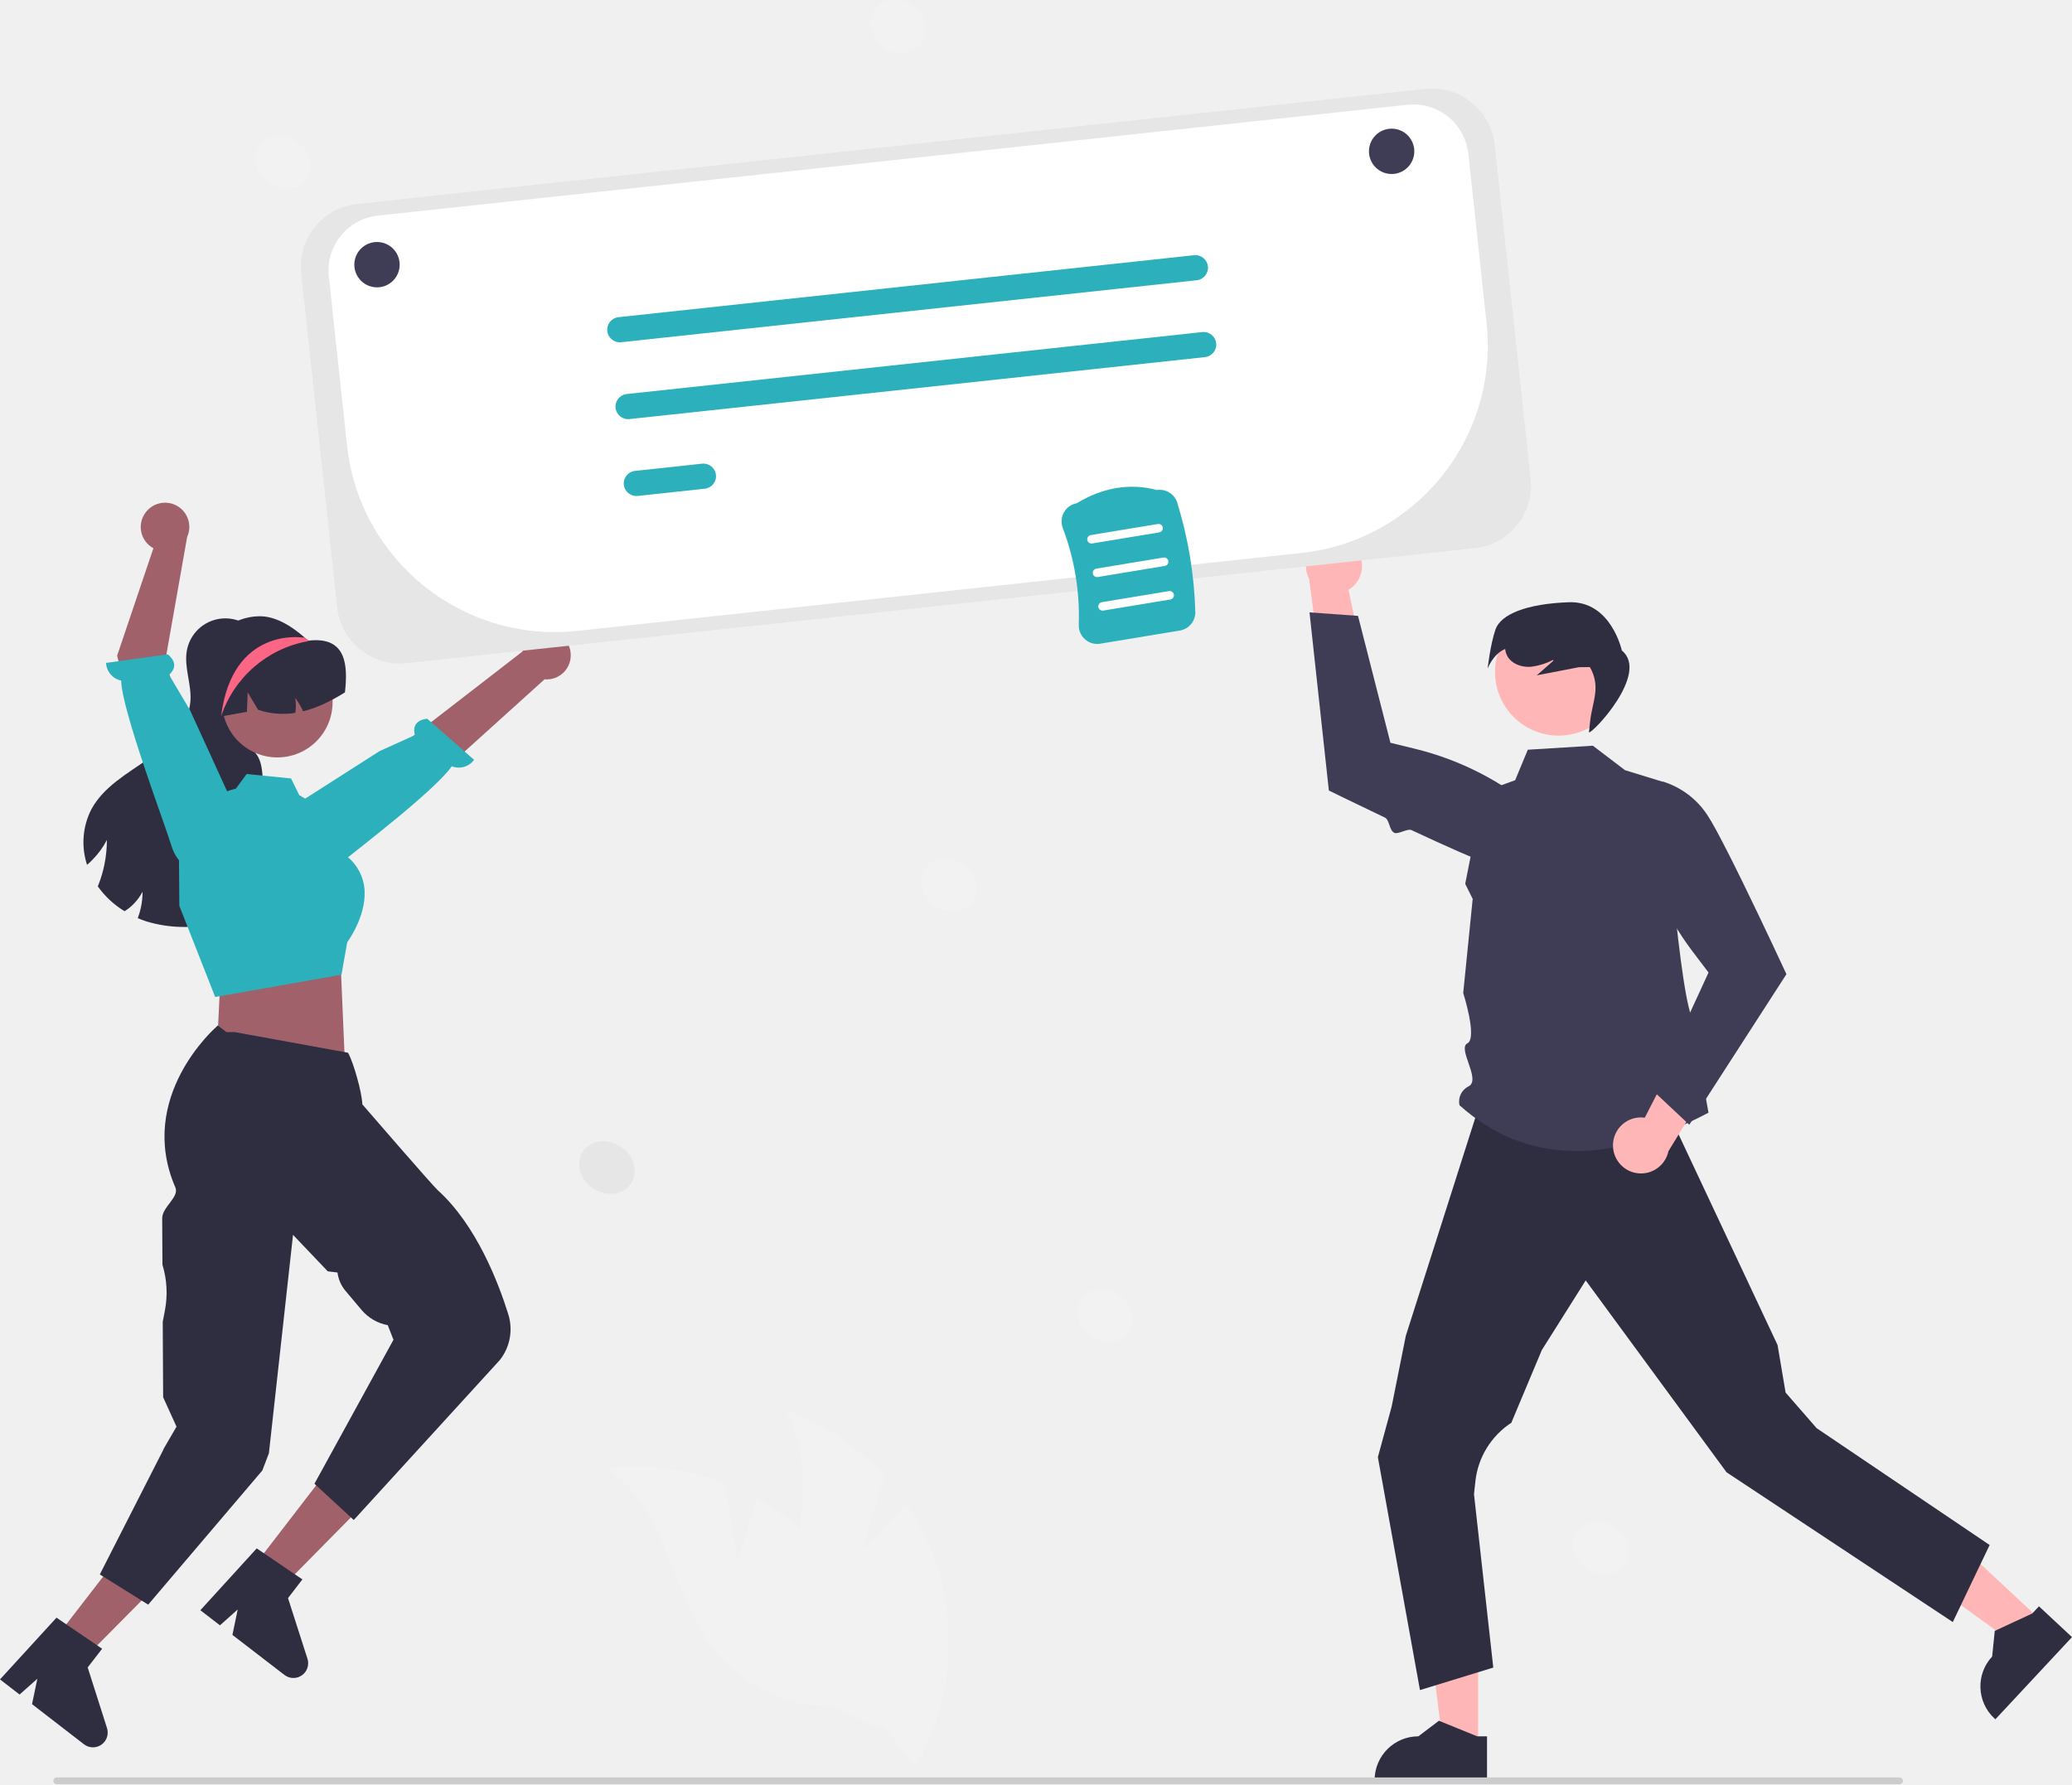
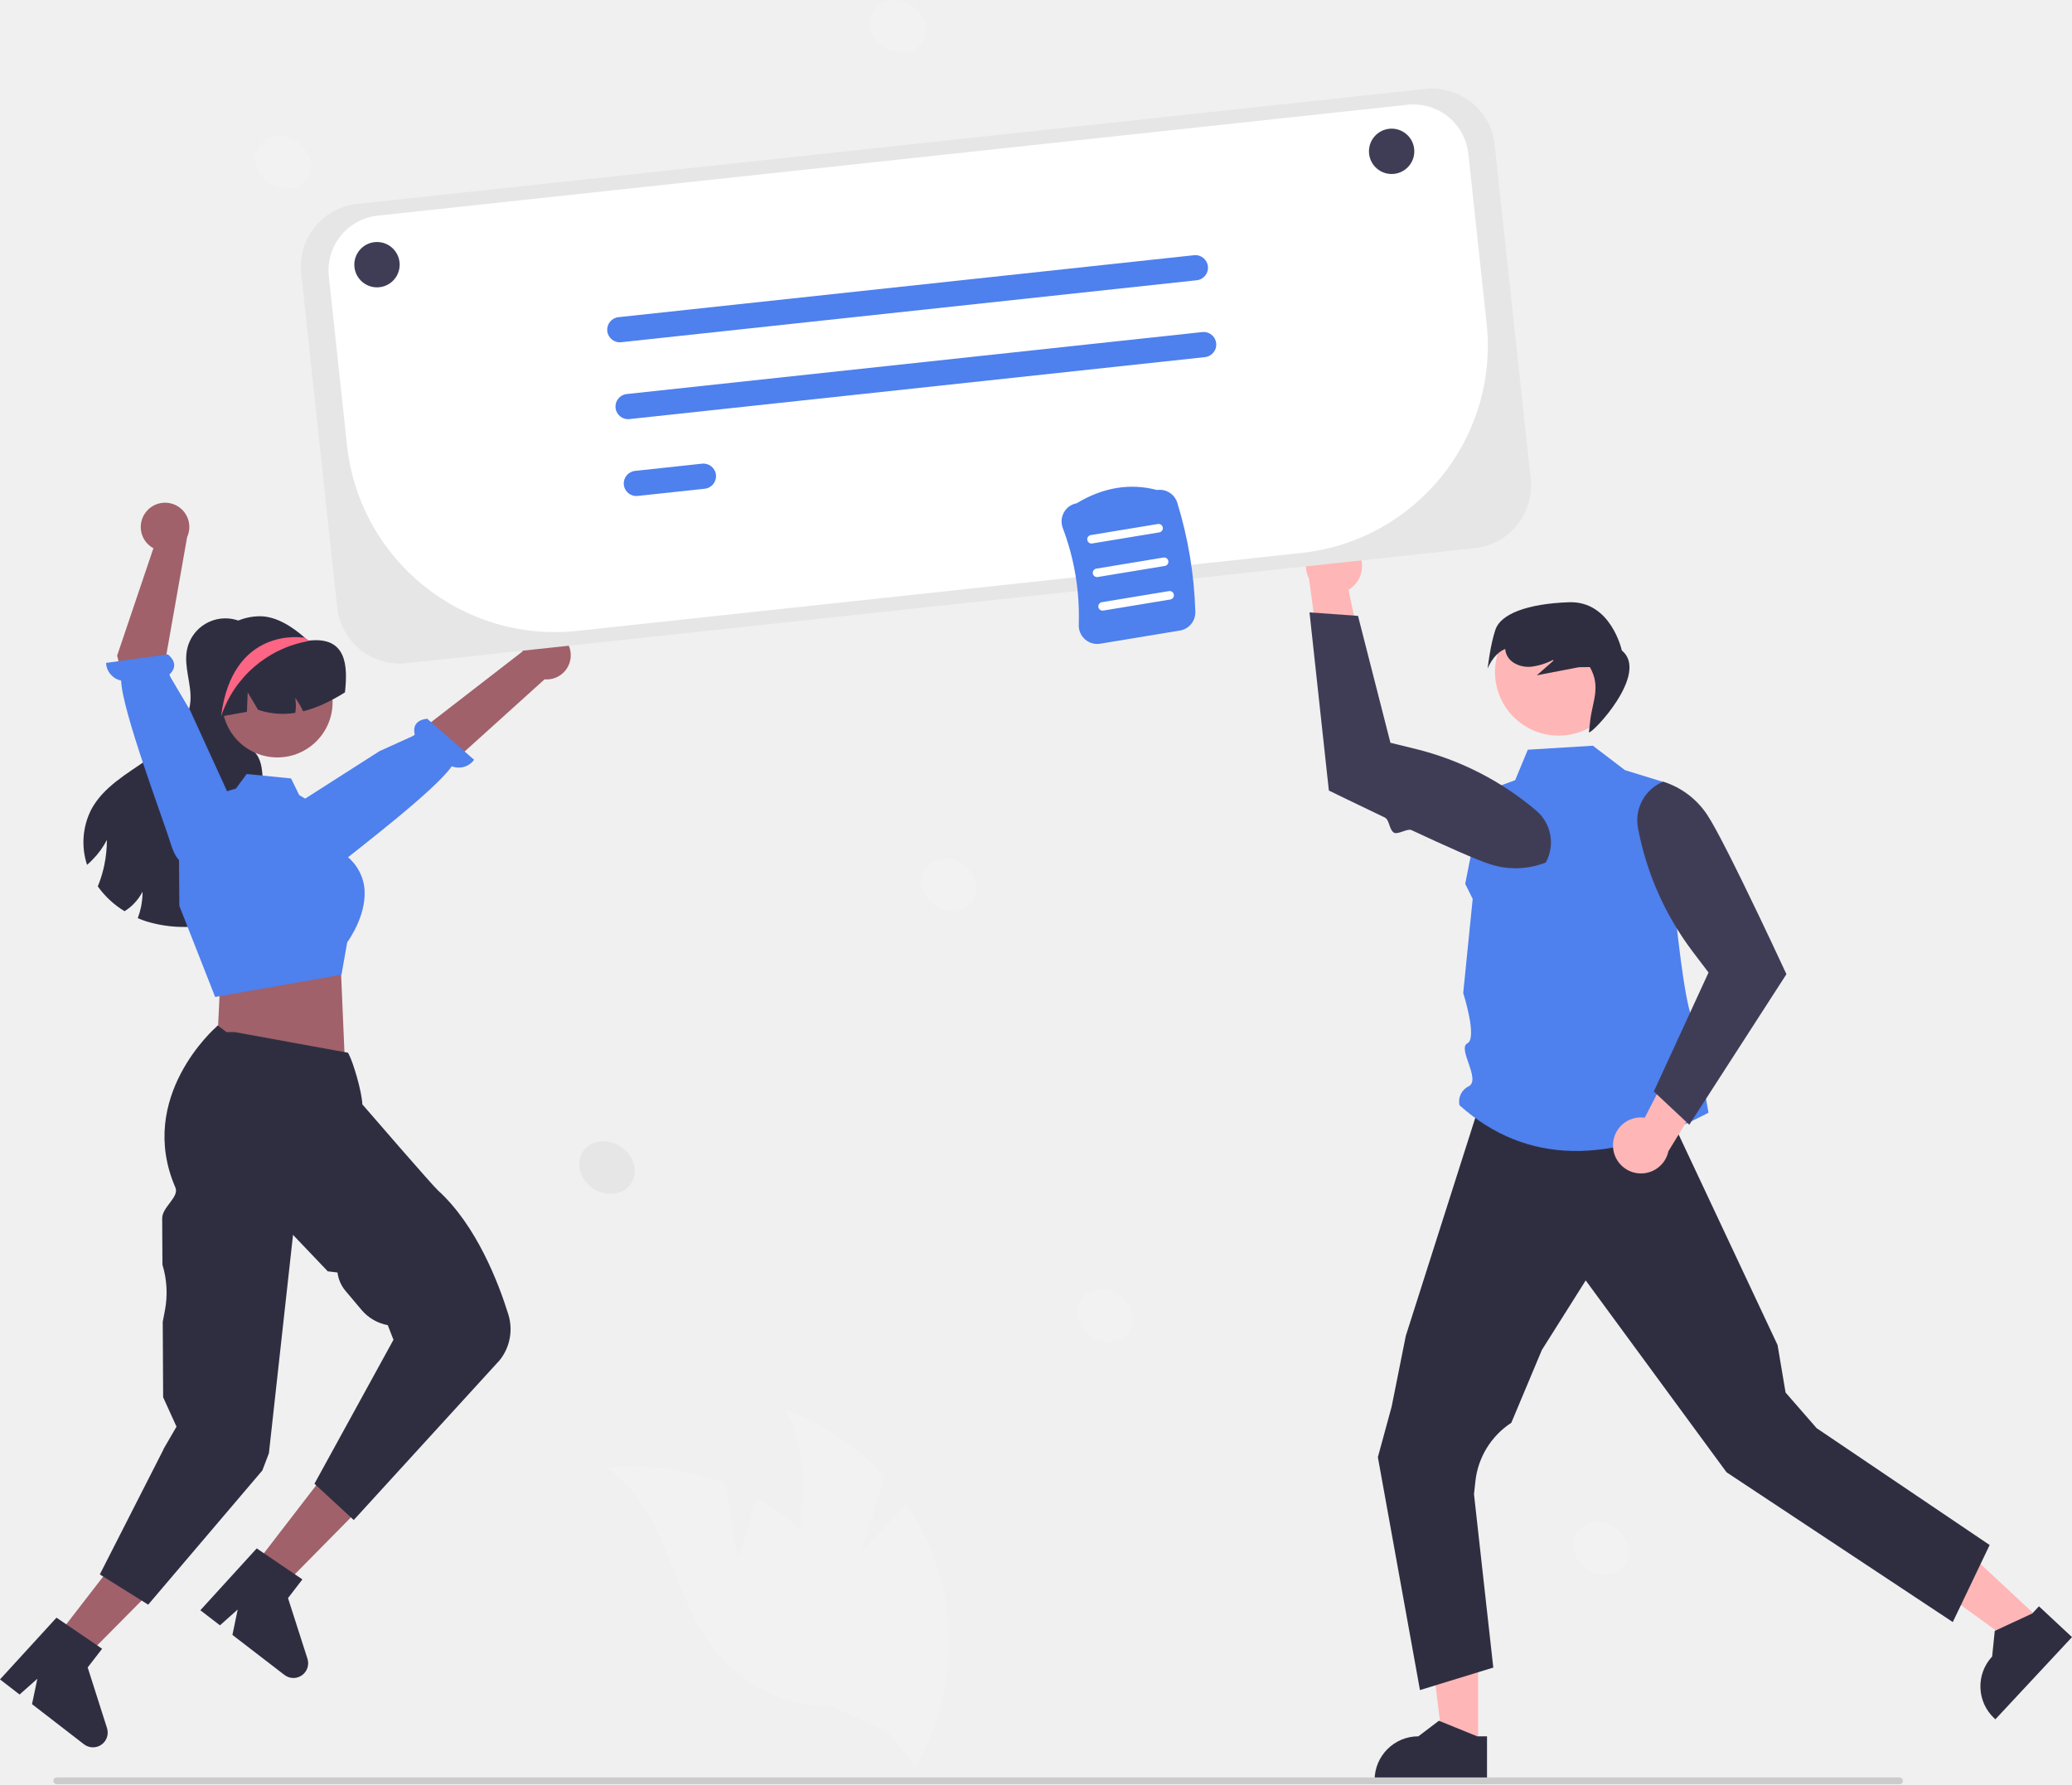
<svg xmlns="http://www.w3.org/2000/svg" id="currentIllo" data-name="Layer 1" width="731.077" height="629.614" viewBox="0 0 731.077 629.614" class="injected-svg DownloadModal__ImageFile-sc-p17csy-5 iIfSkb grid_media">
  <path d="M538.567,682.174l7.985-26.005A87.77,87.77,0,0,0,511.468,632.663c13.124,21.743.407,50.108,5.706,74.946a52.794,52.794,0,0,0,28.277,35.978l12.117,15.014a88.466,88.466,0,0,0,6.502-73.787,85.453,85.453,0,0,0-9.894-19.018C546.976,674.261,538.567,682.174,538.567,682.174Z" transform="translate(-234.4615 -135.193)" fill="#f2f2f2" />
  <path d="M494.662,685.496,490.211,658.66a87.77,87.77,0,0,0-41.885-5.392c21.444,13.608,22.711,44.667,38.532,64.535A52.794,52.794,0,0,0,528.213,737.394l17.541,8.034a88.466,88.466,0,0,0-27.088-68.942,85.453,85.453,0,0,0-17.337-12.609C498.659,674.664,494.662,685.496,494.662,685.496Z" transform="translate(-234.4615 -135.193)" fill="#f2f2f2" />
  <polygon points="521.537 616.734 509.237 616.733 503.386 569.293 521.539 569.294 521.537 616.734" fill="#ffb6b6" />
  <path d="M759.135,763.849l-39.658-.001v-.502a15.437,15.437,0,0,1,15.436-15.436h.001l7.244-5.496,13.516,5.497,3.462 0Z" transform="translate(-234.4615 -135.193)" fill="#2f2e41" />
  <polygon points="720.217 571.872 711.831 580.869 673.137 552.804 685.514 539.526 720.217 571.872" fill="#ffb6b6" />
  <path d="M965.538,712.899l-27.04,29.01-.367-.342a15.437,15.437,0,0,1-.768-21.816l.001-.001.919-9.046,13.236-6.14,2.36-2.532Z" transform="translate(-234.4615 -135.193)" fill="#2f2e41" />
  <path d="M936.479,680.403l-13,27.189L843.65,654.738l-11.613-15.823-38.079-51.882-15.479,24.561-10.771,25.675,0,0a28.302,28.302,0,0,0-12.675,20.654l-.493,4.546,6.806,61.182-25.868,7.943-14.856-82.19,4.856-17.81,5-25,25.174-79h67.364l38.638,82.242,2.824,16.758,10.955,12.573Z" transform="translate(-234.4615 -135.193)" fill="#2f2e41" />
-   <path d="M796.483,398.341l11.34,8.635,13.676,4.203s5.654,79.528,10.748,84.623.5,5.231,1.524,11.849,3.512,20.184,3.512,20.184c-34.387,18.203-64.032,18.691-87.845-2.609a5.931,5.931,0,0,1,3.236-6.695c4.432-2.352-4.086-13.328-.464-15.163s-1.472-17.755-1.472-17.755l3.342-33.216-2.64-5.31,6.443-32.489,11.18-4.083,4.466-10.76Z" transform="translate(-234.4615 -135.193)" fill="#3f3d56" />
+   <path d="M796.483,398.341l11.34,8.635,13.676,4.203s5.654,79.528,10.748,84.623.5,5.231,1.524,11.849,3.512,20.184,3.512,20.184c-34.387,18.203-64.032,18.691-87.845-2.609a5.931,5.931,0,0,1,3.236-6.695c4.432-2.352-4.086-13.328-.464-15.163s-1.472-17.755-1.472-17.755l3.342-33.216-2.64-5.31,6.443-32.489,11.18-4.083,4.466-10.76Z" transform="translate(-234.4615 -135.193)" fill="#4E80EE" />
  <path d="M803.587,539.69a9.83,9.83,0,0,1,11.207-10.08l15.982-31.064,8.904,15.82L823.139,541.439a9.884,9.884,0,0,1-19.551-1.749Z" transform="translate(-234.4615 -135.193)" fill="#ffb6b6" />
  <path d="M830.502,532.091l34.278-53.127-.113-.244c-.129-.28-7.892-17.045-15.413-32.4-1.158-2.365-2.311-4.696-3.429-6.928q-.724-1.445-1.426-2.83c-3.159-6.228-5.919-11.375-7.566-13.82a29.015,29.015,0,0,0-15.375-11.664l-.159-.041-.151.063a14.724,14.724,0,0,0-8.763,16.198,104.296,104.296,0,0,0,19.353,43.755l5.557,7.325-19.312,41.985Z" transform="translate(-234.4615 -135.193)" fill="#3f3d56" />
  <path d="M712.628,328.445a9.83,9.83,0,0,1-2.359,14.888l7.146,34.195-16.879-6.683-4.198-31.448A9.884,9.884,0,0,1,712.628,328.445Z" transform="translate(-234.4615 -135.193)" fill="#ffb6b6" />
  <path d="M696.505,351.296l6.826,62.857.242.119c.199.098,8.847,4.339,19.461,9.391,1.791.852,1.534,4.543,3.405,5.426,1.289.608,4.693-1.597,5.996-.988,11.602,5.426,23.334,10.702,28.01,12.131a29.015,29.015,0,0,0,19.289-.621l.149-.068.078-.144a14.724,14.724,0,0,0-3.392-18.101A104.296,104.296,0,0,0,733.982,399.492l-8.929-2.191-11.436-44.776Z" transform="translate(-234.4615 -135.193)" fill="#3f3d56" />
  <circle cx="549.931" cy="237.156" r="22.431" fill="#ffb6b6" />
  <path d="M762.123,357.318c1.845-5.367,11.027-9.089,25.914-9.606S806.699,364.738,806.699,364.738c9.938,8.062-10.612,29.645-11.606,28.868l.447-4.055c.74-6.717,3.885-11.958-.115-18.958l-3.841.044q-7.441,1.431-14.882,2.862l5.873-5.171-.166-.256a22.726,22.726,0,0,1-8.017,2.434c-3.157.186-6.607-1.071-8.119-3.848a6.466,6.466,0,0,1-.725-2.46c-4.257,1.701-6.203,6.948-6.203,6.948S760.278,362.685,762.123,357.318Z" transform="translate(-234.4615 -135.193)" fill="#2f2e41" />
  <path d="M324.835,358.664a12.015,12.015,0,0,0-.981-1.099c.085-.117.171-.245.256-.363Z" transform="translate(-234.4615 -135.193)" fill="#2f2e41" />
  <path d="M329.197,448.88c-3.669,6.517-10.997,10.154-18.261,11.936a45.628,45.628,0,0,1-24.821-.48c-1.024-.331-2.048-.715-3.04-1.141a26.191,26.191,0,0,0,1.131-3.893,26.702,26.702,0,0,0,.555-5.45,17.207,17.207,0,0,1-3.104,4.277,15.695,15.695,0,0,1-3.253,2.613,31.947,31.947,0,0,1-9.44-8.768c.16-.395.32-.789.469-1.184a42.552,42.552,0,0,0,1.835-6.336,43.324,43.324,0,0,0,.907-8.864,27.851,27.851,0,0,1-5.056,6.954,22.669,22.669,0,0,1-1.941,1.845,25.523,25.523,0,0,1,1.536-19.637c4.224-7.808,12.416-12.448,19.711-17.493,7.306-5.045,14.613-11.872,15.231-20.735.416-5.984-2.357-11.978-1.248-17.866a13.804,13.804,0,0,1,23.445-7.093c-4.139,5.866-8.256,11.936-9.93,18.911-1.707,7.104-.309,15.434,5.291,20.138,1.92,1.621,4.277,2.773,5.76,4.8,1.973,2.688,1.984,6.272,2.304,9.578.64,6.432,2.741,12.618,3.872,18.986C332.291,436.336,332.355,443.237,329.197,448.88Z" transform="translate(-234.4615 -135.193)" fill="#2f2e41" />
  <polygon points="19.519 578.195 29.254 585.716 62.898 551.747 48.53 540.646 19.519 578.195" fill="#a0616a" />
  <path d="M254.395,706.039l16.098,10.972-5.094,6.593,6.823,21.409a5.204,5.204,0,0,1-8.141,5.699l-18.32-14.156,1.881-8.961-6.272,5.569-6.907-5.337Z" transform="translate(-234.4615 -135.193)" fill="#2f2e41" />
  <path d="M303.369,377.614a23.236,23.236,0,1,0,39.966-16.117l-.112-.111c-.186-.195-.372-.39-.567-.576a.009.009,0,0,1-.009-.009c-.242-.223-.483-.446-.734-.66-4.09-3.588-9.837-7.482-15.702-7.482C313.375,352.659,303.369,364.778,303.369,377.614Z" transform="translate(-234.4615 -135.193)" fill="#2f2e41" />
  <path d="M435.811,365.681a8.511,8.511,0,0,1-9.217,9.24l-57.538,51.951-9.902-15.638,59.672-46.149a8.557,8.557,0,0,1,16.985.596Z" transform="translate(-234.4615 -135.193)" fill="#a0616a" />
-   <path d="M344.465,442.554s2.141,3.954,9.454-2.151c5.854-4.888,33.903-26.107,39.945-34.803a6.686,6.686,0,0,0,7.872-2.286L385.18,388.814c-4.954.57-4.847,3.898-4.332,5.787l-12.489,5.658-32.25,20.61,6.756,18.854Z" transform="translate(-234.4615 -135.193)" fill="#2cb1bc" />
+   <path d="M344.465,442.554s2.141,3.954,9.454-2.151c5.854-4.888,33.903-26.107,39.945-34.803a6.686,6.686,0,0,0,7.872-2.286L385.18,388.814c-4.954.57-4.847,3.898-4.332,5.787l-12.489,5.658-32.25,20.61,6.756,18.854Z" transform="translate(-234.4615 -135.193)" fill="#4E80EE" />
  <polygon points="78.761 343.789 77.555 349.532 76.531 370.716 121.615 373.194 120.215 340.612 115.845 333.432 78.761 343.789" fill="#a0616a" />
  <circle cx="97.868" cy="247.797" r="19.484" fill="#a0616a" />
-   <path d="M297.738,454.858l-.12-16.196a25.776,25.776,0,0,1,19.962-25.124l.074-.017,3.853-5.191,15.653,1.566,2.869,5.864,11.343,6.754,4.367,14.039a16.602,16.602,0,0,1,7.174,11.119c1.483,9.471-5.148,18.946-5.937,20.033l-2.032,11.446-44.21,7.801-.359.045Z" transform="translate(-234.4615 -135.193)" fill="#2cb1bc" />
+   <path d="M297.738,454.858l-.12-16.196a25.776,25.776,0,0,1,19.962-25.124l.074-.017,3.853-5.191,15.653,1.566,2.869,5.864,11.343,6.754,4.367,14.039a16.602,16.602,0,0,1,7.174,11.119c1.483,9.471-5.148,18.946-5.937,20.033l-2.032,11.446-44.21,7.801-.359.045Z" transform="translate(-234.4615 -135.193)" fill="#4E80EE" />
  <path d="M356.173,379.517a66.428,66.428,0,0,1-7.061,3.893,40.632,40.632,0,0,1-7.701,2.784,26.617,26.617,0,0,0-2.773-4.725,17.184,17.184,0,0,1,.021,5.28,27.507,27.507,0,0,1-13.13-1.077l-3.669-6.154-.277,6.869c-3.04.555-6.069,1.077-9.109,1.621-.181.021-.363.064-.533.096-1.888-8.512.789-17.887,6.741-23.562a21.445,21.445,0,0,1,22.527-4.373c.48.192.971.405,1.44.629a.01.01,0,0,0,.011.011c.277.139.512.469.821.437C356.791,359.762,357.218,370.087,356.173,379.517Z" transform="translate(-234.4615 -135.193)" fill="#2f2e41" />
  <polygon points="89.297 553.071 99.047 560.572 132.623 526.535 118.233 515.464 89.297 553.071" fill="#a0616a" />
  <path d="M325.042,681.594,341.162,692.533l-5.081,6.603,6.866,21.395a5.204,5.204,0,0,1-8.129,5.715l-18.349-14.119,1.863-8.965-6.261,5.581-6.918-5.323Z" transform="translate(-234.4615 -135.193)" fill="#2f2e41" />
  <path d="M292.12,646.722l-0-.127,4.621-7.963-4.718-10.365-.142-26.631.765-3.998a33.632,33.632,0,0,0-.872-16.158l0,0-.086-16.21c-.166-4.061,6.125-7.632,4.658-11.018-13.866-31.999,14.16-56.41,14.349-56.606l.573-.595,3.107,2.354,2.958.004,39.912,7.273.288.537c1.57,2.944,4.599,13.093,4.779,17.686,1.989,2.303,24.647,28.521,26.661,30.343,13.611,12.315,21.404,32.698,24.837,43.753a17.555,17.555,0,0,1-3.006,16.143L359.276,671.582l-13.866-12.8,27.881-50.805-2.01-5.155a15.843,15.843,0,0,1-9.237-5.366l-5.646-6.701a12.529,12.529,0,0,1-2.86-6.517l-3.424-.412L337.851,570.95l-8.508,77.052-2.313,6.087-40.284,47.359L269.679,690.781Z" transform="translate(-234.4615 -135.193)" fill="#2f2e41" />
  <path d="M285.968,315.87a8.511,8.511,0,0,0,2.623,12.785l-12.809,37.922,10.46,40.187,16.866-7.625-10.408-30.312,7.787-44.122a8.557,8.557,0,0,0-14.519-8.835Z" transform="translate(-234.4615 -135.193)" fill="#a0616a" />
-   <path d="M301.407,439.876s-3.961,2.127-6.716-6.992c-2.206-7.301-17.216-46.94-17.486-57.526a6.686,6.686,0,0,1-5.321-6.236l21.8-3.017c3.825,3.198,1.908,5.92.439,7.215l7.425,12.577,15.519,33.953L304.297,438.389Z" transform="translate(-234.4615 -135.193)" fill="#2cb1bc" />
+   <path d="M301.407,439.876s-3.961,2.127-6.716-6.992c-2.206-7.301-17.216-46.94-17.486-57.526a6.686,6.686,0,0,1-5.321-6.236l21.8-3.017c3.825,3.198,1.908,5.92.439,7.215l7.425,12.577,15.519,33.953L304.297,438.389Z" transform="translate(-234.4615 -135.193)" fill="#4E80EE" />
  <path d="M312.468,388.005A39.634,39.634,0,0,1,342.982,361.488c.028-.009.121-.046.242-.102.074-.047.167-.093.26-.139-.279-.158-.548-.297-.827-.437a.009.009,0,0,1-.009-.009c-.242-.223-.483-.446-.734-.66l-.706.028S316.381,356.237,312.468,388.005Z" transform="translate(-234.4615 -135.193)" fill="#fd6584" />
  <ellipse cx="624.318" cy="599.483" rx="8.857" ry="10.195" transform="translate(-455.0757 652.0179) rotate(-56.36398)" fill="#f2f2f2" />
  <ellipse cx="569.318" cy="447.483" rx="8.857" ry="10.195" transform="translate(-353.0592 538.4215) rotate(-56.36398)" fill="#f2f2f2" />
  <ellipse cx="799.318" cy="681.483" rx="8.857" ry="10.195" transform="translate(-445.2818 834.2972) rotate(-56.36398)" fill="#f2f2f2" />
  <ellipse cx="334.318" cy="192.483" rx="8.857" ry="10.195" transform="translate(-245.583 229.0152) rotate(-56.36398)" fill="#f2f2f2" />
  <ellipse cx="551.318" cy="144.483" rx="8.857" ry="10.195" transform="translate(-108.8191 388.2715) rotate(-56.36398)" fill="#f2f2f2" />
  <ellipse cx="448.618" cy="547.197" rx="8.857" ry="10.195" transform="translate(-489.9215 482.4108) rotate(-56.36398)" fill="#e6e6e6" />
  <path d="M904.729,764.807h-650.294a1.191,1.191,0,0,1,0-2.381h650.294a1.191,1.191,0,0,1,0,2.381Z" transform="translate(-234.4615 -135.193)" fill="#ccc" />
  <path d="M375.47,369.355a22.24,22.24,0,0,1-22.045-19.831L340.73,231.618a22.23,22.23,0,0,1,19.701-24.455l376.954-40.588a22.23,22.23,0,0,1,24.456,19.7L774.536,304.181a22.231,22.231,0,0,1-19.701,24.456l-.054-.497.054.497L377.881,369.225A22.494,22.494,0,0,1,375.47,369.355Z" transform="translate(-234.4615 -135.193)" fill="#e6e6e6" />
  <path d="M733.233,172.048a19.852,19.852,0,0,0-2.12.114L367.749,211.287a19.459,19.459,0,0,0-17.264,21.431l6.419,59.615a73.811,73.811,0,0,0,81.29,65.486L693.699,330.308A73.587,73.587,0,0,0,758.986,249.265l-6.443-59.838a19.463,19.463,0,0,0-19.31-17.378Z" transform="translate(-234.4615 -135.193)" fill="#fff" />
-   <path d="M656.714,234.09l-203.088,21.867a4.444,4.444,0,1,1-.952-8.838l203.088-21.867a4.444,4.444,0,1,1,.952,8.838Z" transform="translate(-234.4615 -135.193)" fill="#2cb1bc" />
-   <path d="M659.634,261.213l-203.088,21.867a4.444,4.444,0,0,1-.952-8.838l203.088-21.867a4.444,4.444,0,0,1,.952,8.838Z" transform="translate(-234.4615 -135.193)" fill="#2cb1bc" />
-   <path d="M483.133,307.654l-23.667,2.548a4.444,4.444,0,0,1-.952-8.838l23.667-2.548a4.444,4.444,0,1,1,.952,8.838Z" transform="translate(-234.4615 -135.193)" fill="#2cb1bc" />
+   <path d="M656.714,234.09l-203.088,21.867a4.444,4.444,0,1,1-.952-8.838l203.088-21.867a4.444,4.444,0,1,1,.952,8.838Z" transform="translate(-234.4615 -135.193)" fill="#4E80EE" />
+   <path d="M659.634,261.213l-203.088,21.867a4.444,4.444,0,0,1-.952-8.838l203.088-21.867a4.444,4.444,0,0,1,.952,8.838Z" transform="translate(-234.4615 -135.193)" fill="#4E80EE" />
+   <path d="M483.133,307.654l-23.667,2.548a4.444,4.444,0,0,1-.952-8.838l23.667-2.548a4.444,4.444,0,1,1,.952,8.838Z" transform="translate(-234.4615 -135.193)" fill="#4E80EE" />
  <circle cx="133.018" cy="93.4" r="8" fill="#3f3d56" />
  <circle cx="491.018" cy="53.4" r="8" fill="#3f3d56" />
-   <path d="M617.323,360.829a6.587,6.587,0,0,1-2.236-5.196,87.659,87.659,0,0,0-5.63-34.077,6.587,6.587,0,0,1,.446-5.639,6.439,6.439,0,0,1,4.449-3.13c9.299-5.611,18.831-7.187,28.338-4.681a6.515,6.515,0,0,1,7.163,4.491,144.983,144.983,0,0,1,6.365,38.525,6.514,6.514,0,0,1-5.446,6.575l-28.133,4.648A6.438,6.438,0,0,1,617.323,360.829Z" transform="translate(-234.4615 -135.193)" fill="#2cb1bc" />
+   <path d="M617.323,360.829a6.587,6.587,0,0,1-2.236-5.196,87.659,87.659,0,0,0-5.63-34.077,6.587,6.587,0,0,1,.446-5.639,6.439,6.439,0,0,1,4.449-3.13c9.299-5.611,18.831-7.187,28.338-4.681a6.515,6.515,0,0,1,7.163,4.491,144.983,144.983,0,0,1,6.365,38.525,6.514,6.514,0,0,1-5.446,6.575l-28.133,4.648A6.438,6.438,0,0,1,617.323,360.829Z" transform="translate(-234.4615 -135.193)" fill="#4E80EE" />
  <path d="M619.821,326.974l23.679-3.912a1.5,1.5,0,1,0-.489-2.96l-23.679,3.912a1.5,1.5,0,0,0,.489,2.96Z" transform="translate(-234.4615 -135.193)" fill="#fff" />
  <path d="M621.777,338.813l23.679-3.912a1.5,1.5,0,0,0-.489-2.96l-23.679,3.912a1.5,1.5,0,1,0,.489,2.96Z" transform="translate(-234.4615 -135.193)" fill="#fff" />
  <path d="M623.733,350.653l23.679-3.912a1.5,1.5,0,0,0-.489-2.96l-23.679,3.912a1.5,1.5,0,1,0,.489,2.96Z" transform="translate(-234.4615 -135.193)" fill="#fff" />
</svg>
